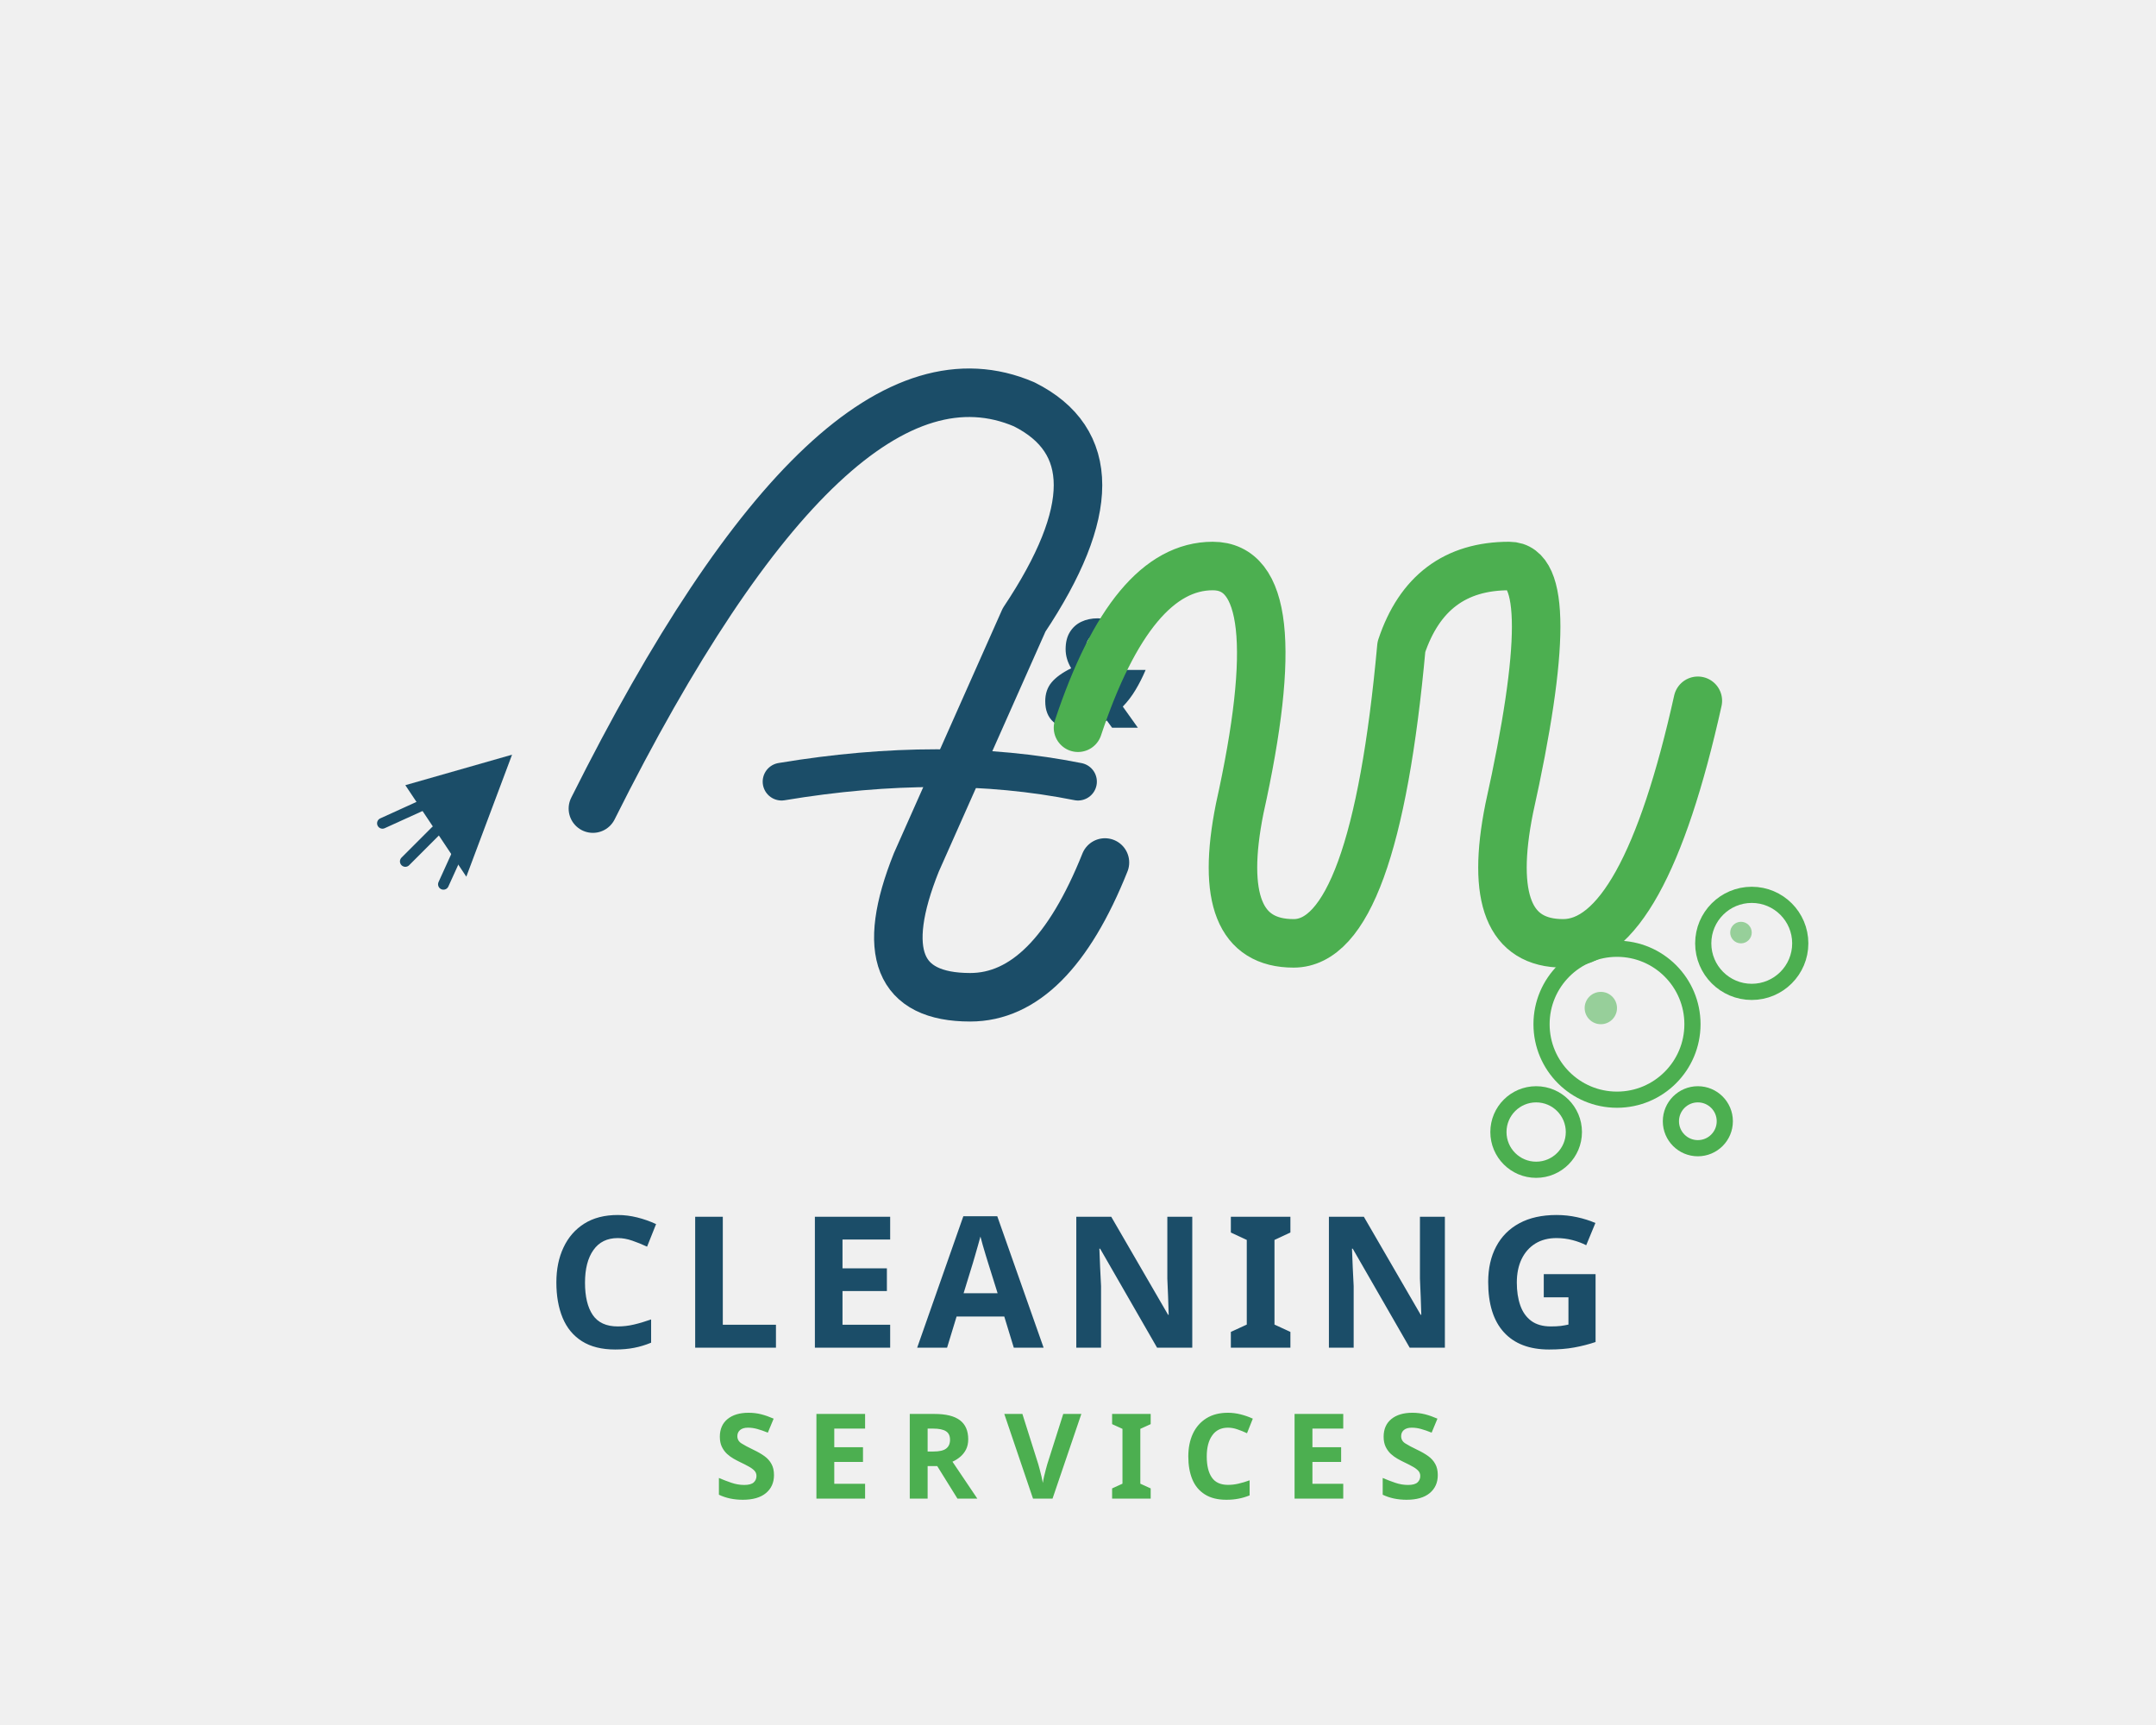
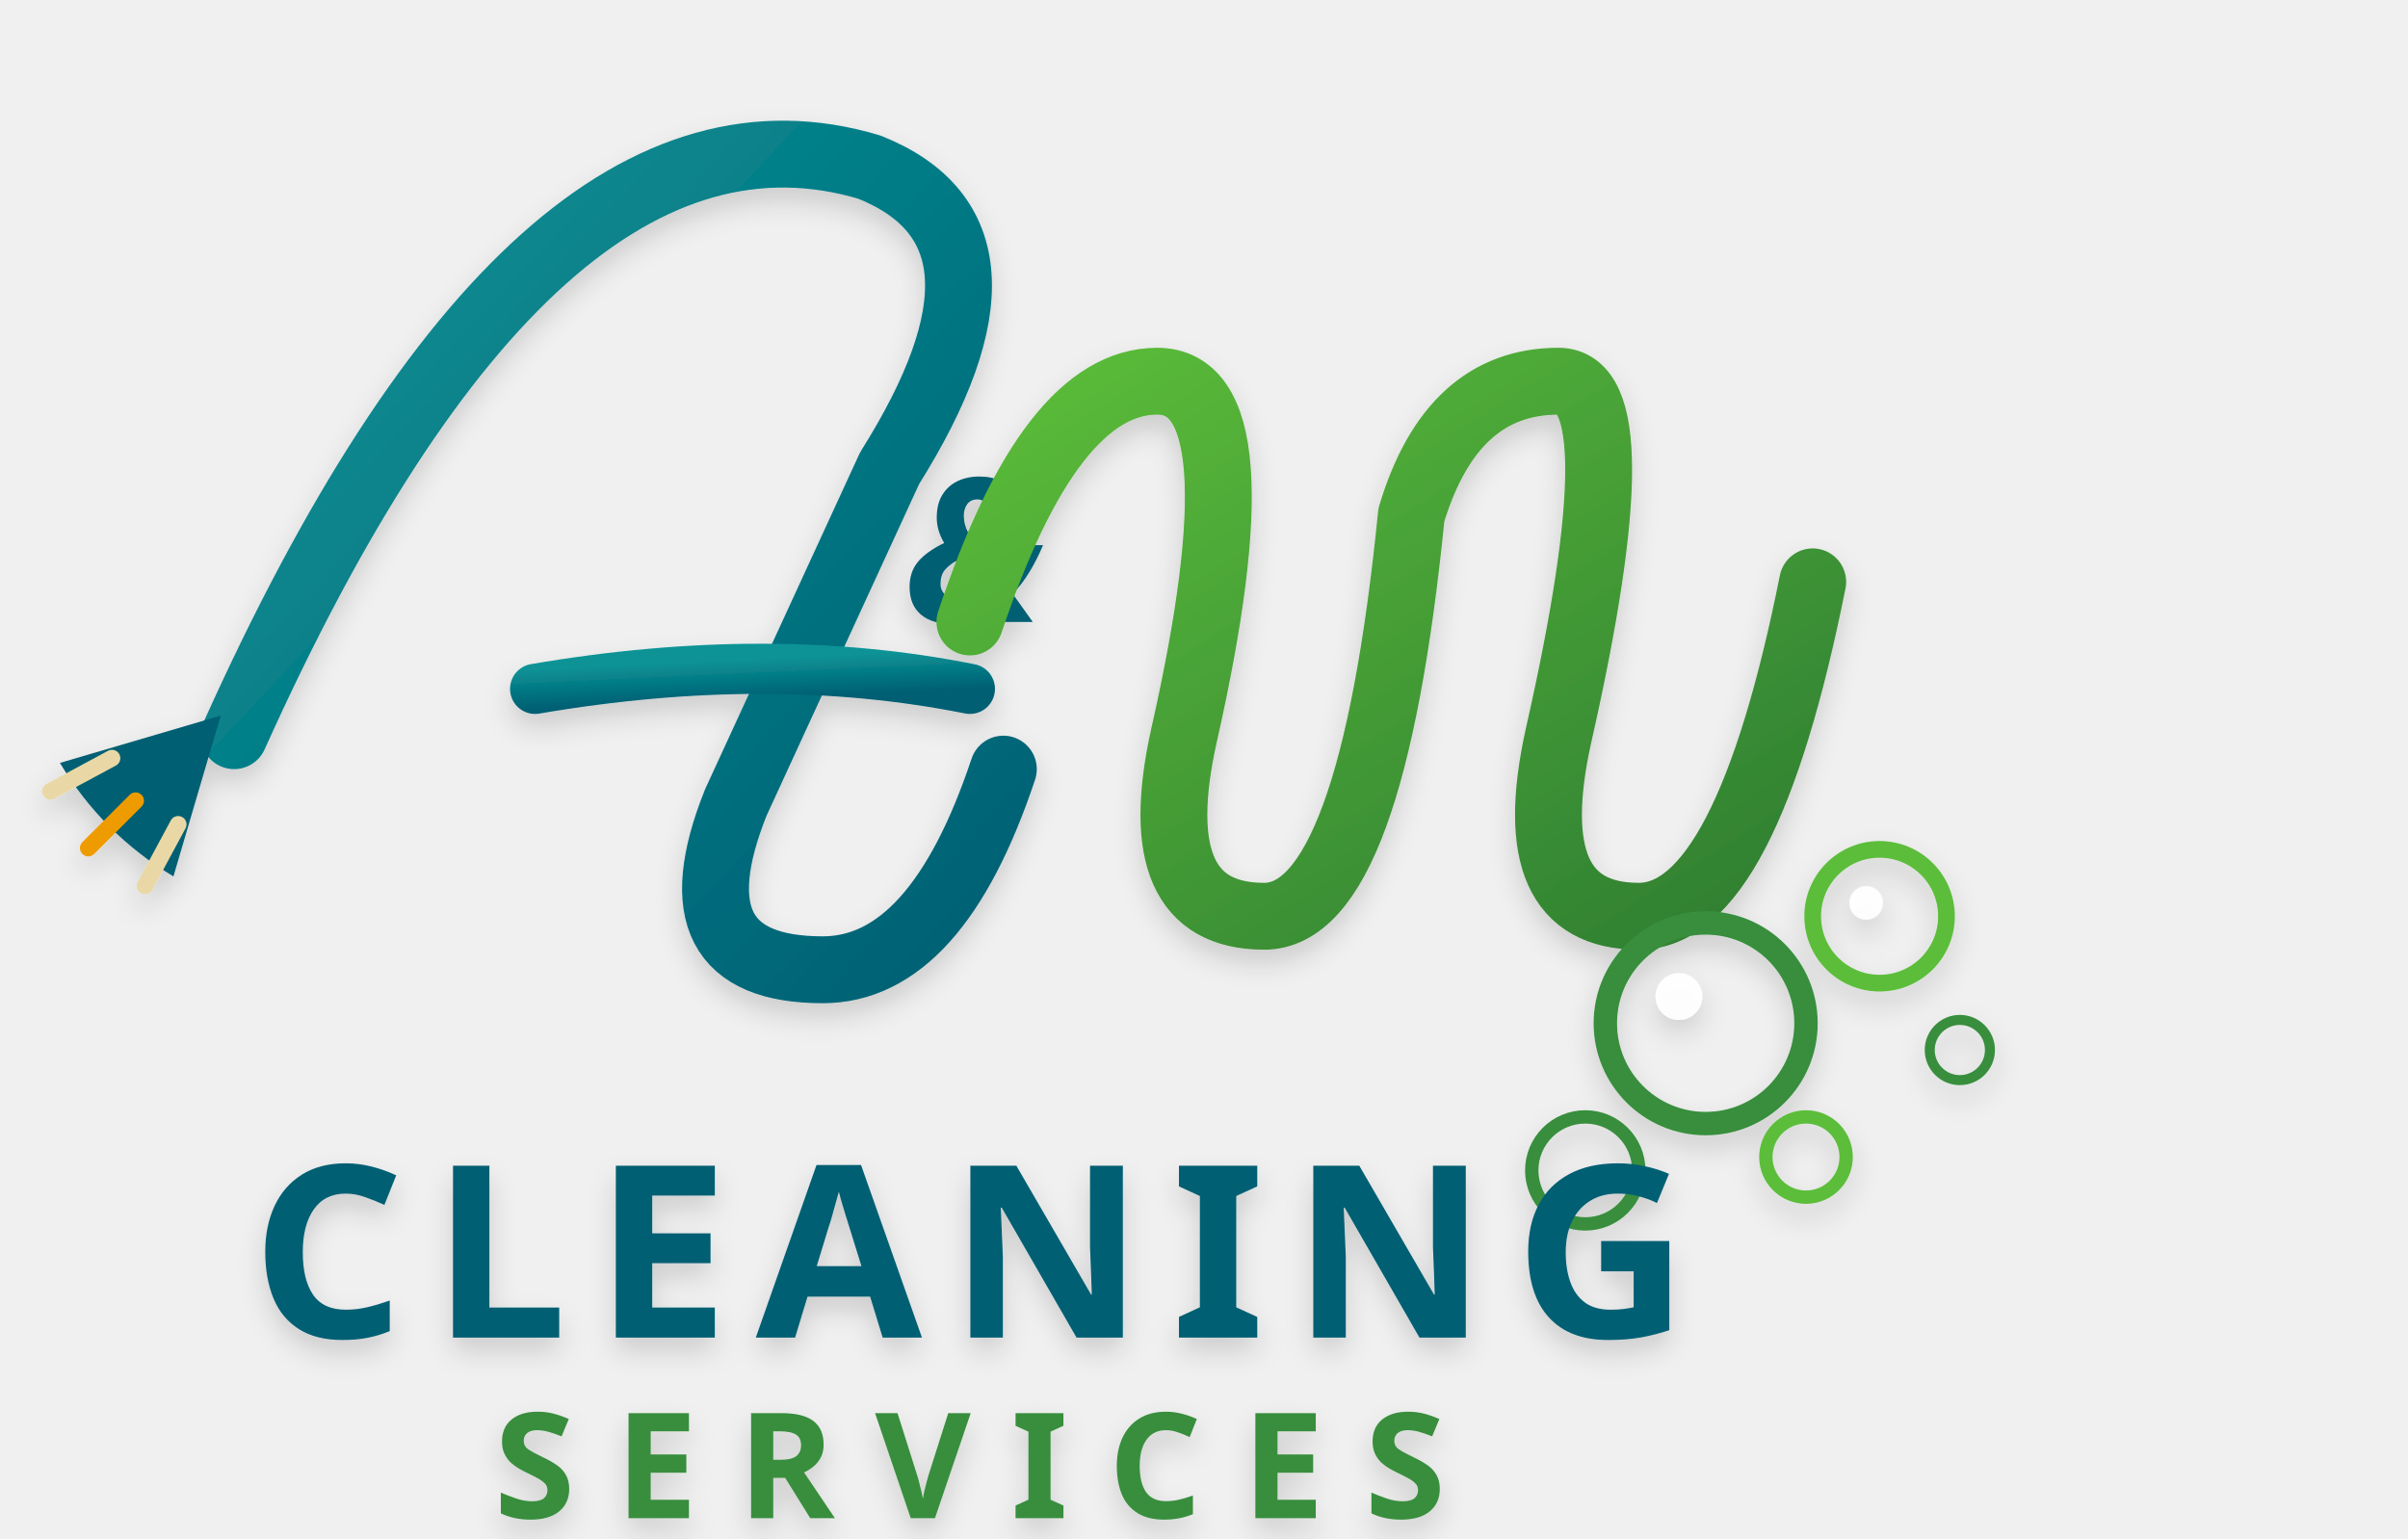
- <svg xmlns="http://www.w3.org/2000/svg" width="400" height="320" viewBox="0 0 400 320">
-   <g transform="translate(45, 10)">
-     <path d="M 65 140 Q 110 50 145 65 Q 165 75 145 105 L 125 150 Q 115 175 135 175 Q 150 175 160 150" fill="none" stroke="#1B4D68" stroke-width="9" stroke-linecap="round" stroke-linejoin="round" />
-     <g transform="translate(50, 130) rotate(-45)">
-       <path d="M 0 0 L -18 -10 L -22 10 L 0 0" fill="#1B4D68" />
-       <line x1="-18" y1="-5" x2="-26" y2="-8" stroke="#1B4D68" stroke-width="2" stroke-linecap="round" />
-       <line x1="-20" y1="0" x2="-28" y2="0" stroke="#1B4D68" stroke-width="2" stroke-linecap="round" />
-       <line x1="-18" y1="5" x2="-26" y2="8" stroke="#1B4D68" stroke-width="2" stroke-linecap="round" />
+ <svg xmlns="http://www.w3.org/2000/svg" width="360" height="230" viewBox="15 35 360 230">
+   <defs>
+     <linearGradient id="tealGrad" x1="0%" y1="0%" x2="100%" y2="100%">
+       <stop offset="0%" stop-color="#0A9396" />
+       <stop offset="100%" stop-color="#005F73" />
+     </linearGradient>
+     <linearGradient id="greenGrad" x1="0%" y1="0%" x2="100%" y2="100%">
+       <stop offset="0%" stop-color="#5CBD3A" />
+       <stop offset="100%" stop-color="#2E7D32" />
+     </linearGradient>
+     <filter id="logoGlow" x="-20%" y="-20%" width="140%" height="140%">
+       <feDropShadow dx="0" dy="2" stdDeviation="2" flood-color="#000000" flood-opacity="0.15" />
+     </filter>
+   </defs>
+   <g filter="url(#logoGlow)">
+     <path d="M 50 145 Q 95 45 145 60 Q 170 70 148 105 L 125 155 Q 115 180 138 180 Q 155 180 165 150" fill="none" stroke="url(#tealGrad)" stroke-width="10" stroke-linecap="round" stroke-linejoin="round" />
+     <g transform="translate(48, 142) rotate(-45)">
+       <path d="M 0 0 L -22 -12 Q -25 0 -22 12 Z" fill="#005F73" />
+       <line x1="-16" y1="-7" x2="-26" y2="-10" stroke="#E9D8A6" stroke-width="2.5" stroke-linecap="round" />
+       <line x1="-18" y1="0" x2="-28" y2="0" stroke="#EE9B00" stroke-width="2.5" stroke-linecap="round" />
+       <line x1="-16" y1="7" x2="-26" y2="10" stroke="#E9D8A6" stroke-width="2.5" stroke-linecap="round" />
    </g>
-     <path d="M 100 135 Q 130 130 155 135" fill="none" stroke="#1B4D68" stroke-width="7" stroke-linecap="round" />
-     <text x="148" y="125" font-family="'Outfit', 'Segoe UI', sans-serif" font-size="28" font-weight="900" fill="#1B4D68" font-style="italic">&amp;</text>
-     <path d="M 155 125 Q 165 95 180 95 Q 195 95 185 140 Q 180 165 195 165 Q 210 165 215 110 Q 220 95 235 95 Q 245 95 235 140 Q 230 165 245 165 Q 260 165 270 120" fill="none" stroke="#4CAF50" stroke-width="9" stroke-linecap="round" stroke-linejoin="round" />
-     <g fill="none" stroke="#4CAF50" stroke-width="3">
-       <circle cx="255" cy="180" r="14" />
-       <circle cx="252" cy="177" r="3" fill="#81C784" fill-opacity="0.8" stroke="none" />
-       <circle cx="280" cy="165" r="9" />
-       <circle cx="278" cy="163" r="2" fill="#81C784" fill-opacity="0.8" stroke="none" />
-       <circle cx="240" cy="200" r="7" />
-       <circle cx="270" cy="198" r="5" />
+     <path d="M 95 138 Q 130 132 160 138" fill="none" stroke="url(#tealGrad)" stroke-width="7.5" stroke-linecap="round" />
+     <text x="150" y="128" font-family="'Outfit', 'Segoe UI', sans-serif" font-size="30" font-weight="900" fill="#005F73" font-style="italic">&amp;</text>
+     <path d="M 160 128 Q 172 92 188 92 Q 204 92 192 145 Q 186 172 204 172 Q 220 172 226 112 Q 232 92 248 92 Q 260 92 248 145 Q 242 172 260 172 Q 276 172 286 122" fill="none" stroke="url(#greenGrad)" stroke-width="10" stroke-linecap="round" stroke-linejoin="round" />
+     <g fill="none" stroke="#5CBD3A" stroke-width="3">
+       <circle cx="270" cy="188" r="15" stroke="#388E3C" stroke-width="3.5" />
+       <circle cx="266" cy="184" r="3.5" fill="#FFFFFF" fill-opacity="0.9" stroke="none" />
+       <circle cx="296" cy="172" r="10" stroke="#5CBD3A" stroke-width="2.5" />
+       <circle cx="294" cy="170" r="2.5" fill="#FFFFFF" fill-opacity="0.9" stroke="none" />
+       <circle cx="252" cy="210" r="8" stroke="#388E3C" stroke-width="2" />
+       <circle cx="285" cy="208" r="6" stroke="#5CBD3A" stroke-width="2" />
+       <circle cx="308" cy="192" r="4.5" stroke="#388E3C" stroke-width="1.5" />
    </g>
-     <text x="155" y="240" font-family="'Outfit', 'Arial Black', sans-serif" font-size="34" font-weight="900" fill="#1B4D68" text-anchor="middle" letter-spacing="3">CLEANING</text>
-     <text x="155" y="268" font-family="'Outfit', 'Arial Black', sans-serif" font-size="22" font-weight="800" fill="#4CAF50" text-anchor="middle" letter-spacing="5">SERVICES</text>
+     <text x="160" y="235" font-family="'Outfit', 'Arial Black', sans-serif" font-size="36" font-weight="900" fill="#005F73" text-anchor="middle" letter-spacing="4">CLEANING</text>
+     <text x="160" y="262" font-family="'Outfit', 'Arial Black', sans-serif" font-size="22" font-weight="800" fill="#388E3C" text-anchor="middle" letter-spacing="6">SERVICES</text>
  </g>
</svg>
